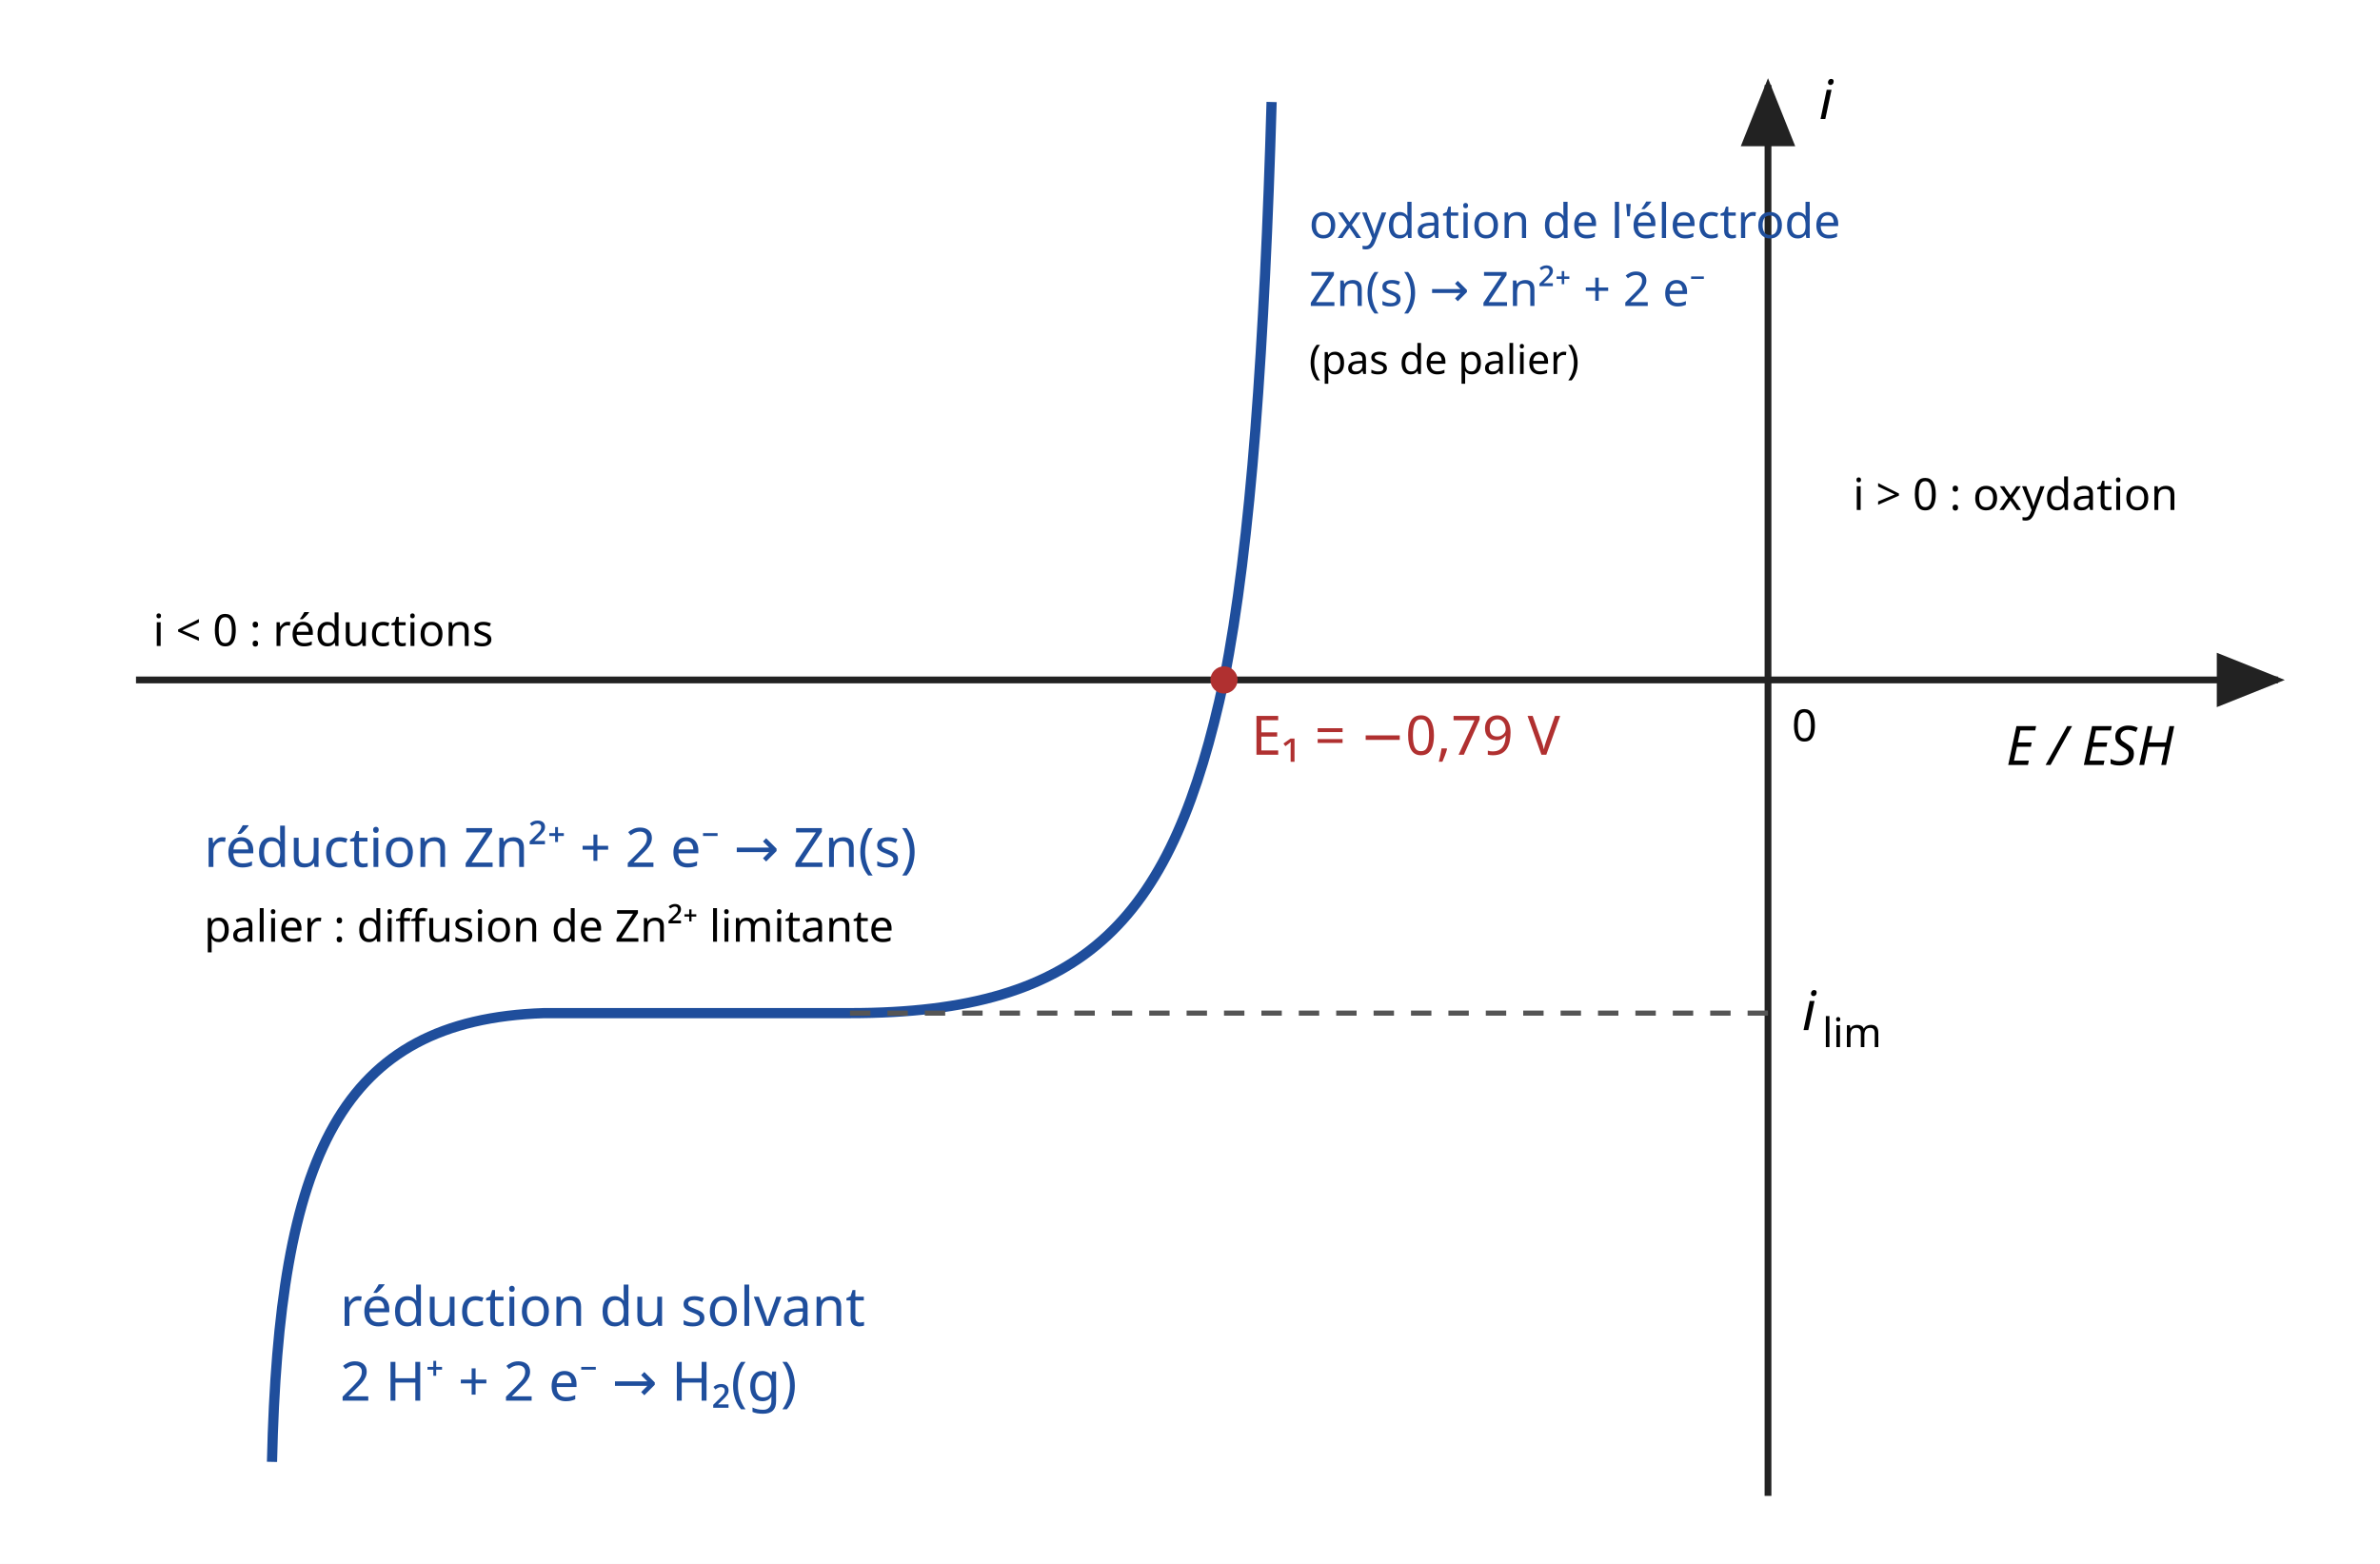
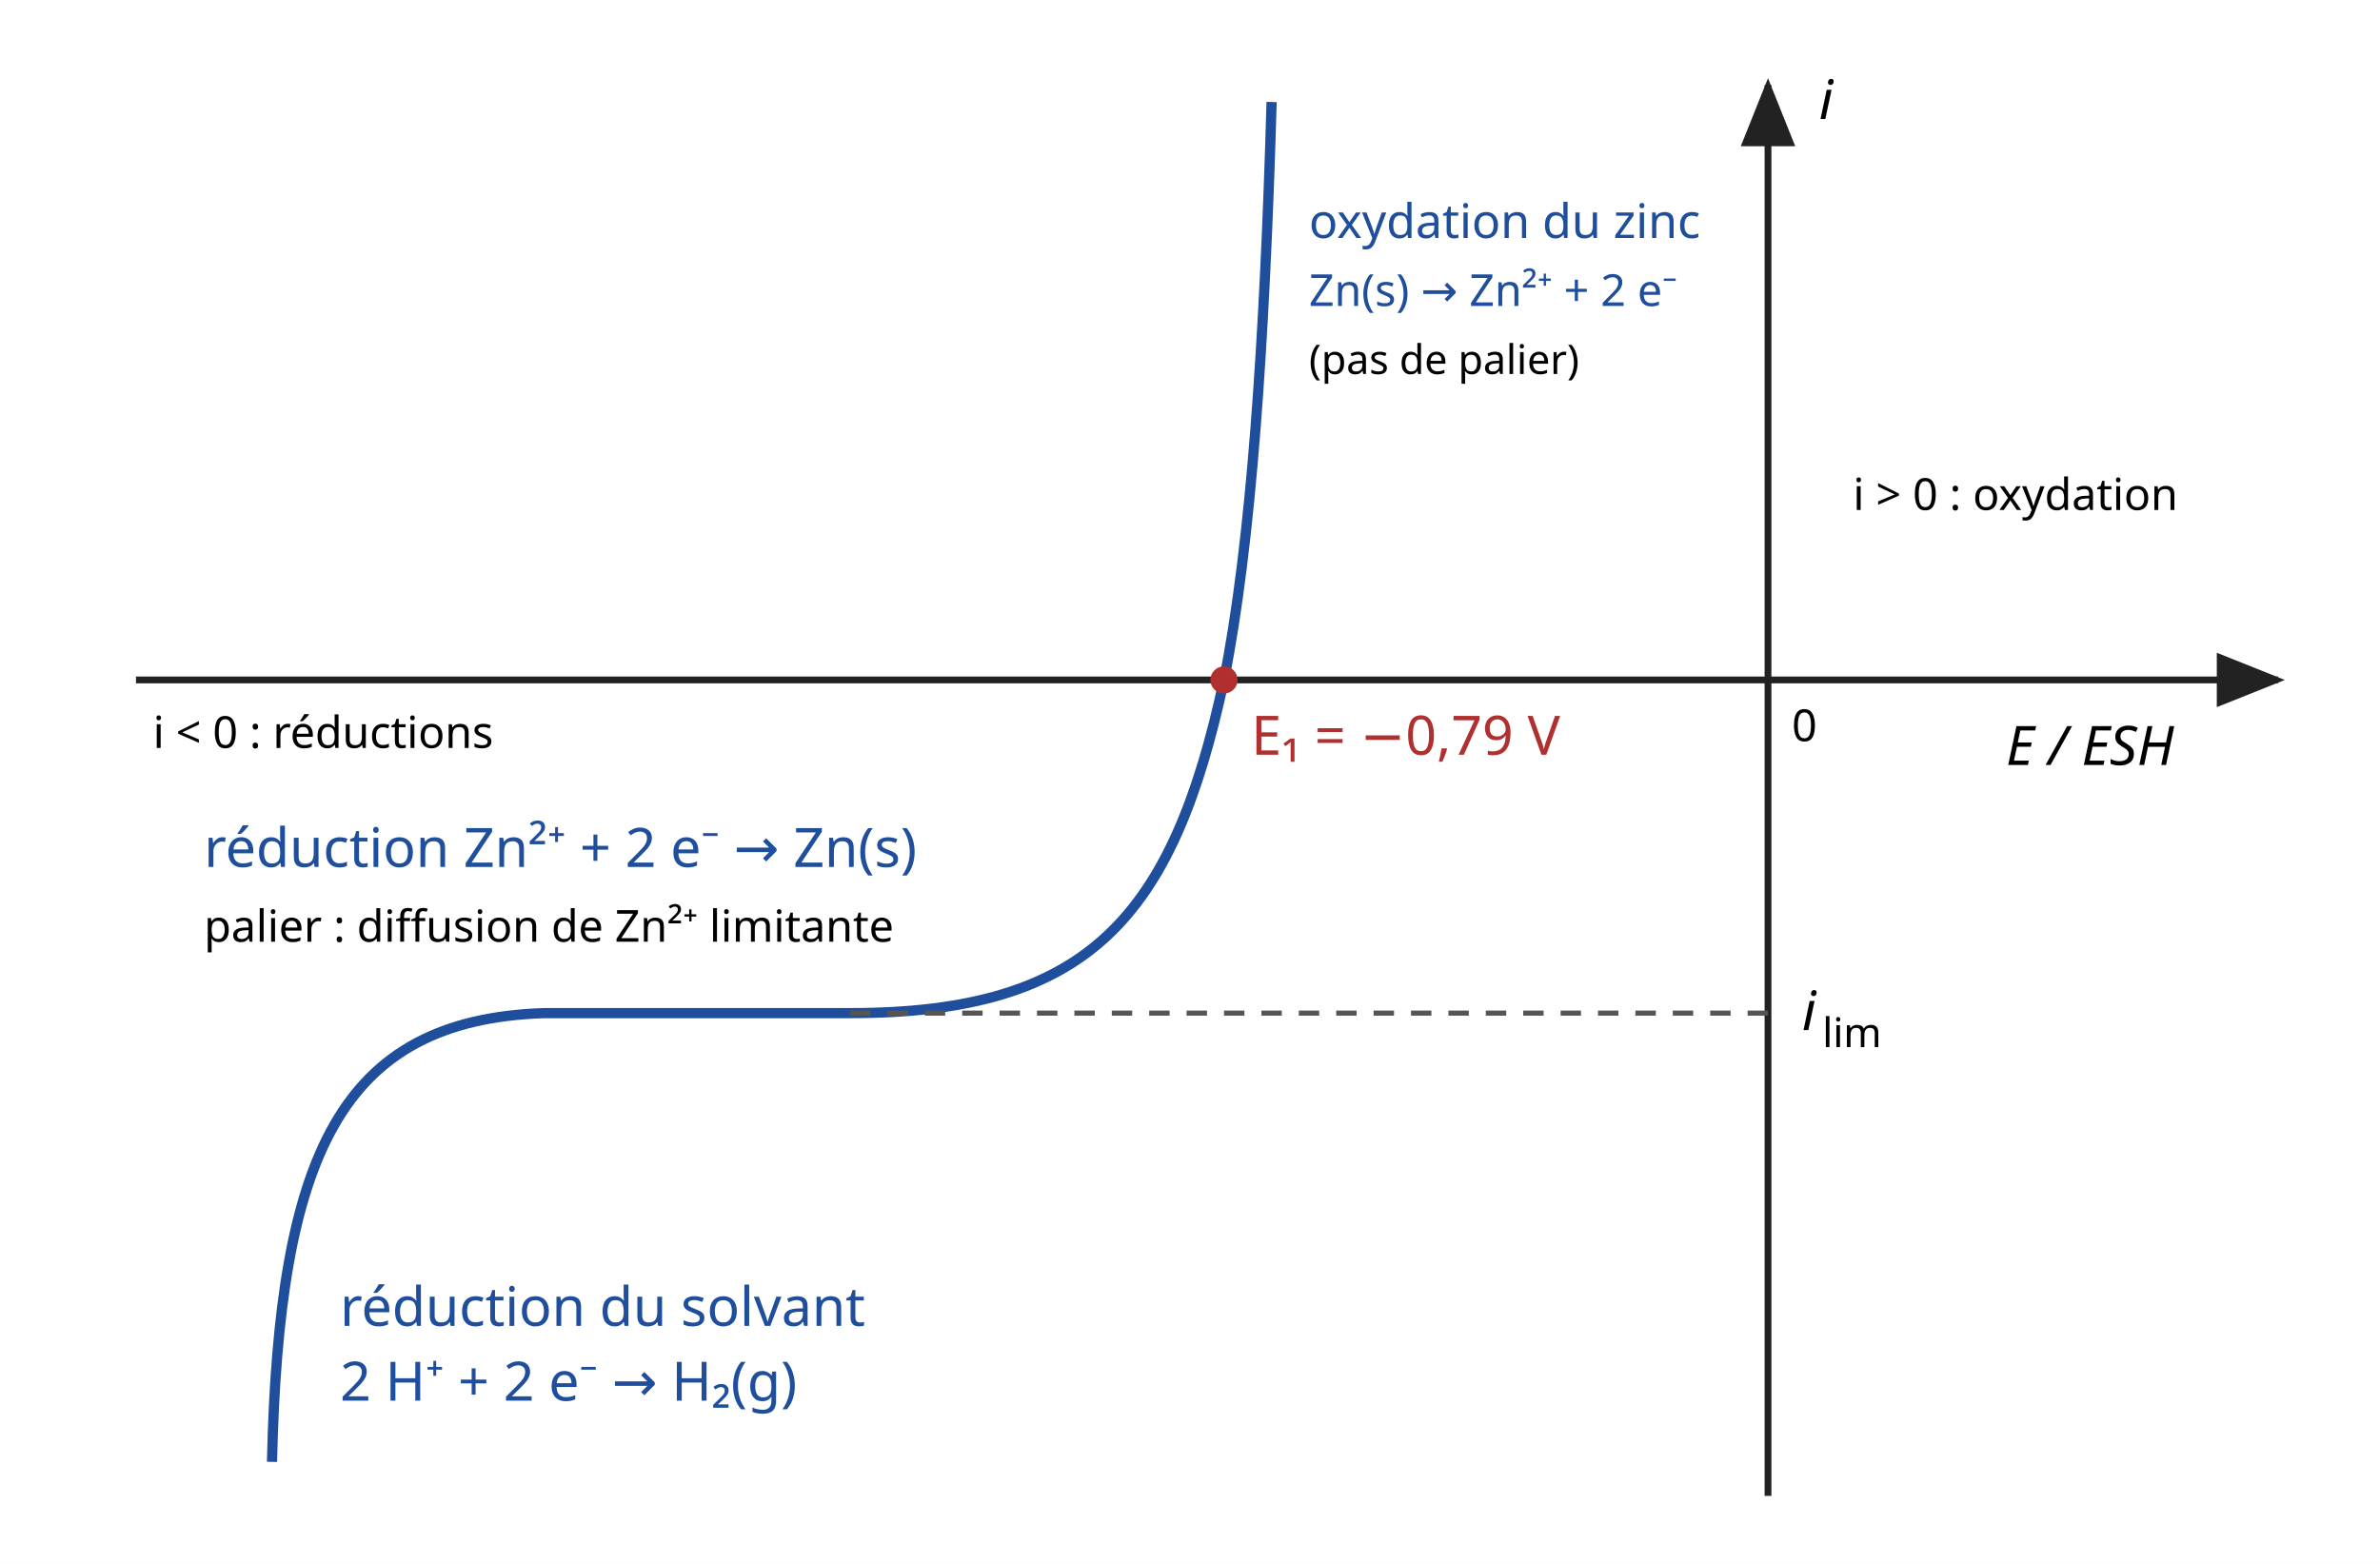
<svg xmlns="http://www.w3.org/2000/svg" viewBox="0 0 700 460" font-family="sans-serif" font-size="16">
  <defs>
    <marker id="a" markerWidth="10" markerHeight="8" refX="9" refY="4" orient="auto">
      <path d="M0,0 L10,4 L0,8 z" fill="#222222" />
    </marker>
  </defs>
  <rect width="700" height="460" fill="#ffffff" />
  <line x1="40" y1="200" x2="670" y2="200" stroke="#222222" stroke-width="2" marker-end="url(#a)" />
  <line x1="520" y1="440" x2="520" y2="25" stroke="#222222" stroke-width="2" marker-end="url(#a)" />
  <text x="535" y="35" font-style="italic">i</text>
  <text x="590" y="225" font-style="italic">E / ESH</text>
  <text x="527" y="218" font-size="13">0</text>
  <path d="M80,430 C82,340 100,300 160,298 L250,298 C320,298 345,270 360,200 C368,160 372,100 374,30" fill="none" stroke="#1f4e9c" stroke-width="3" />
  <line x1="250" y1="298" x2="520" y2="298" stroke="#555555" stroke-width="1.5" stroke-dasharray="6 5" />
  <text x="530" y="303" font-style="italic">i</text>
  <text x="536" y="308" font-size="12">lim</text>
  <circle cx="360" cy="200" r="4" fill="#b03030" />
  <text x="368" y="222" fill="#b03030">E₁ = −0,79 V</text>
-   <text x="385" y="70" fill="#1f4e9c" font-size="14">oxydation de l'électrode</text>
-   <text x="385" y="90" fill="#1f4e9c" font-size="14">Zn(s) → Zn²⁺ + 2 e⁻</text>
+   <text x="385" y="70" fill="#1f4e9c" font-size="14">oxydation du zinc</text>
+   <text x="385" y="90" fill="#1f4e9c" font-size="13">Zn(s) → Zn²⁺ + 2 e⁻</text>
  <text x="385" y="110" font-size="12">(pas de palier)</text>
  <text x="60" y="255" fill="#1f4e9c">réduction Zn²⁺ + 2 e⁻ → Zn(s)</text>
  <text x="60" y="277" font-size="13">palier : diffusion de Zn²⁺ limitante</text>
  <text x="100" y="390" fill="#1f4e9c">réduction du solvant</text>
  <text x="100" y="412" fill="#1f4e9c">2 H⁺ + 2 e⁻ → H₂(g)</text>
-   <text x="45" y="190" font-size="13">i &lt; 0 : réductions</text>
+   <text x="45" y="220" font-size="13">i &lt; 0 : réductions</text>
  <text x="545" y="150" font-size="13">i &gt; 0 : oxydation</text>
</svg>
